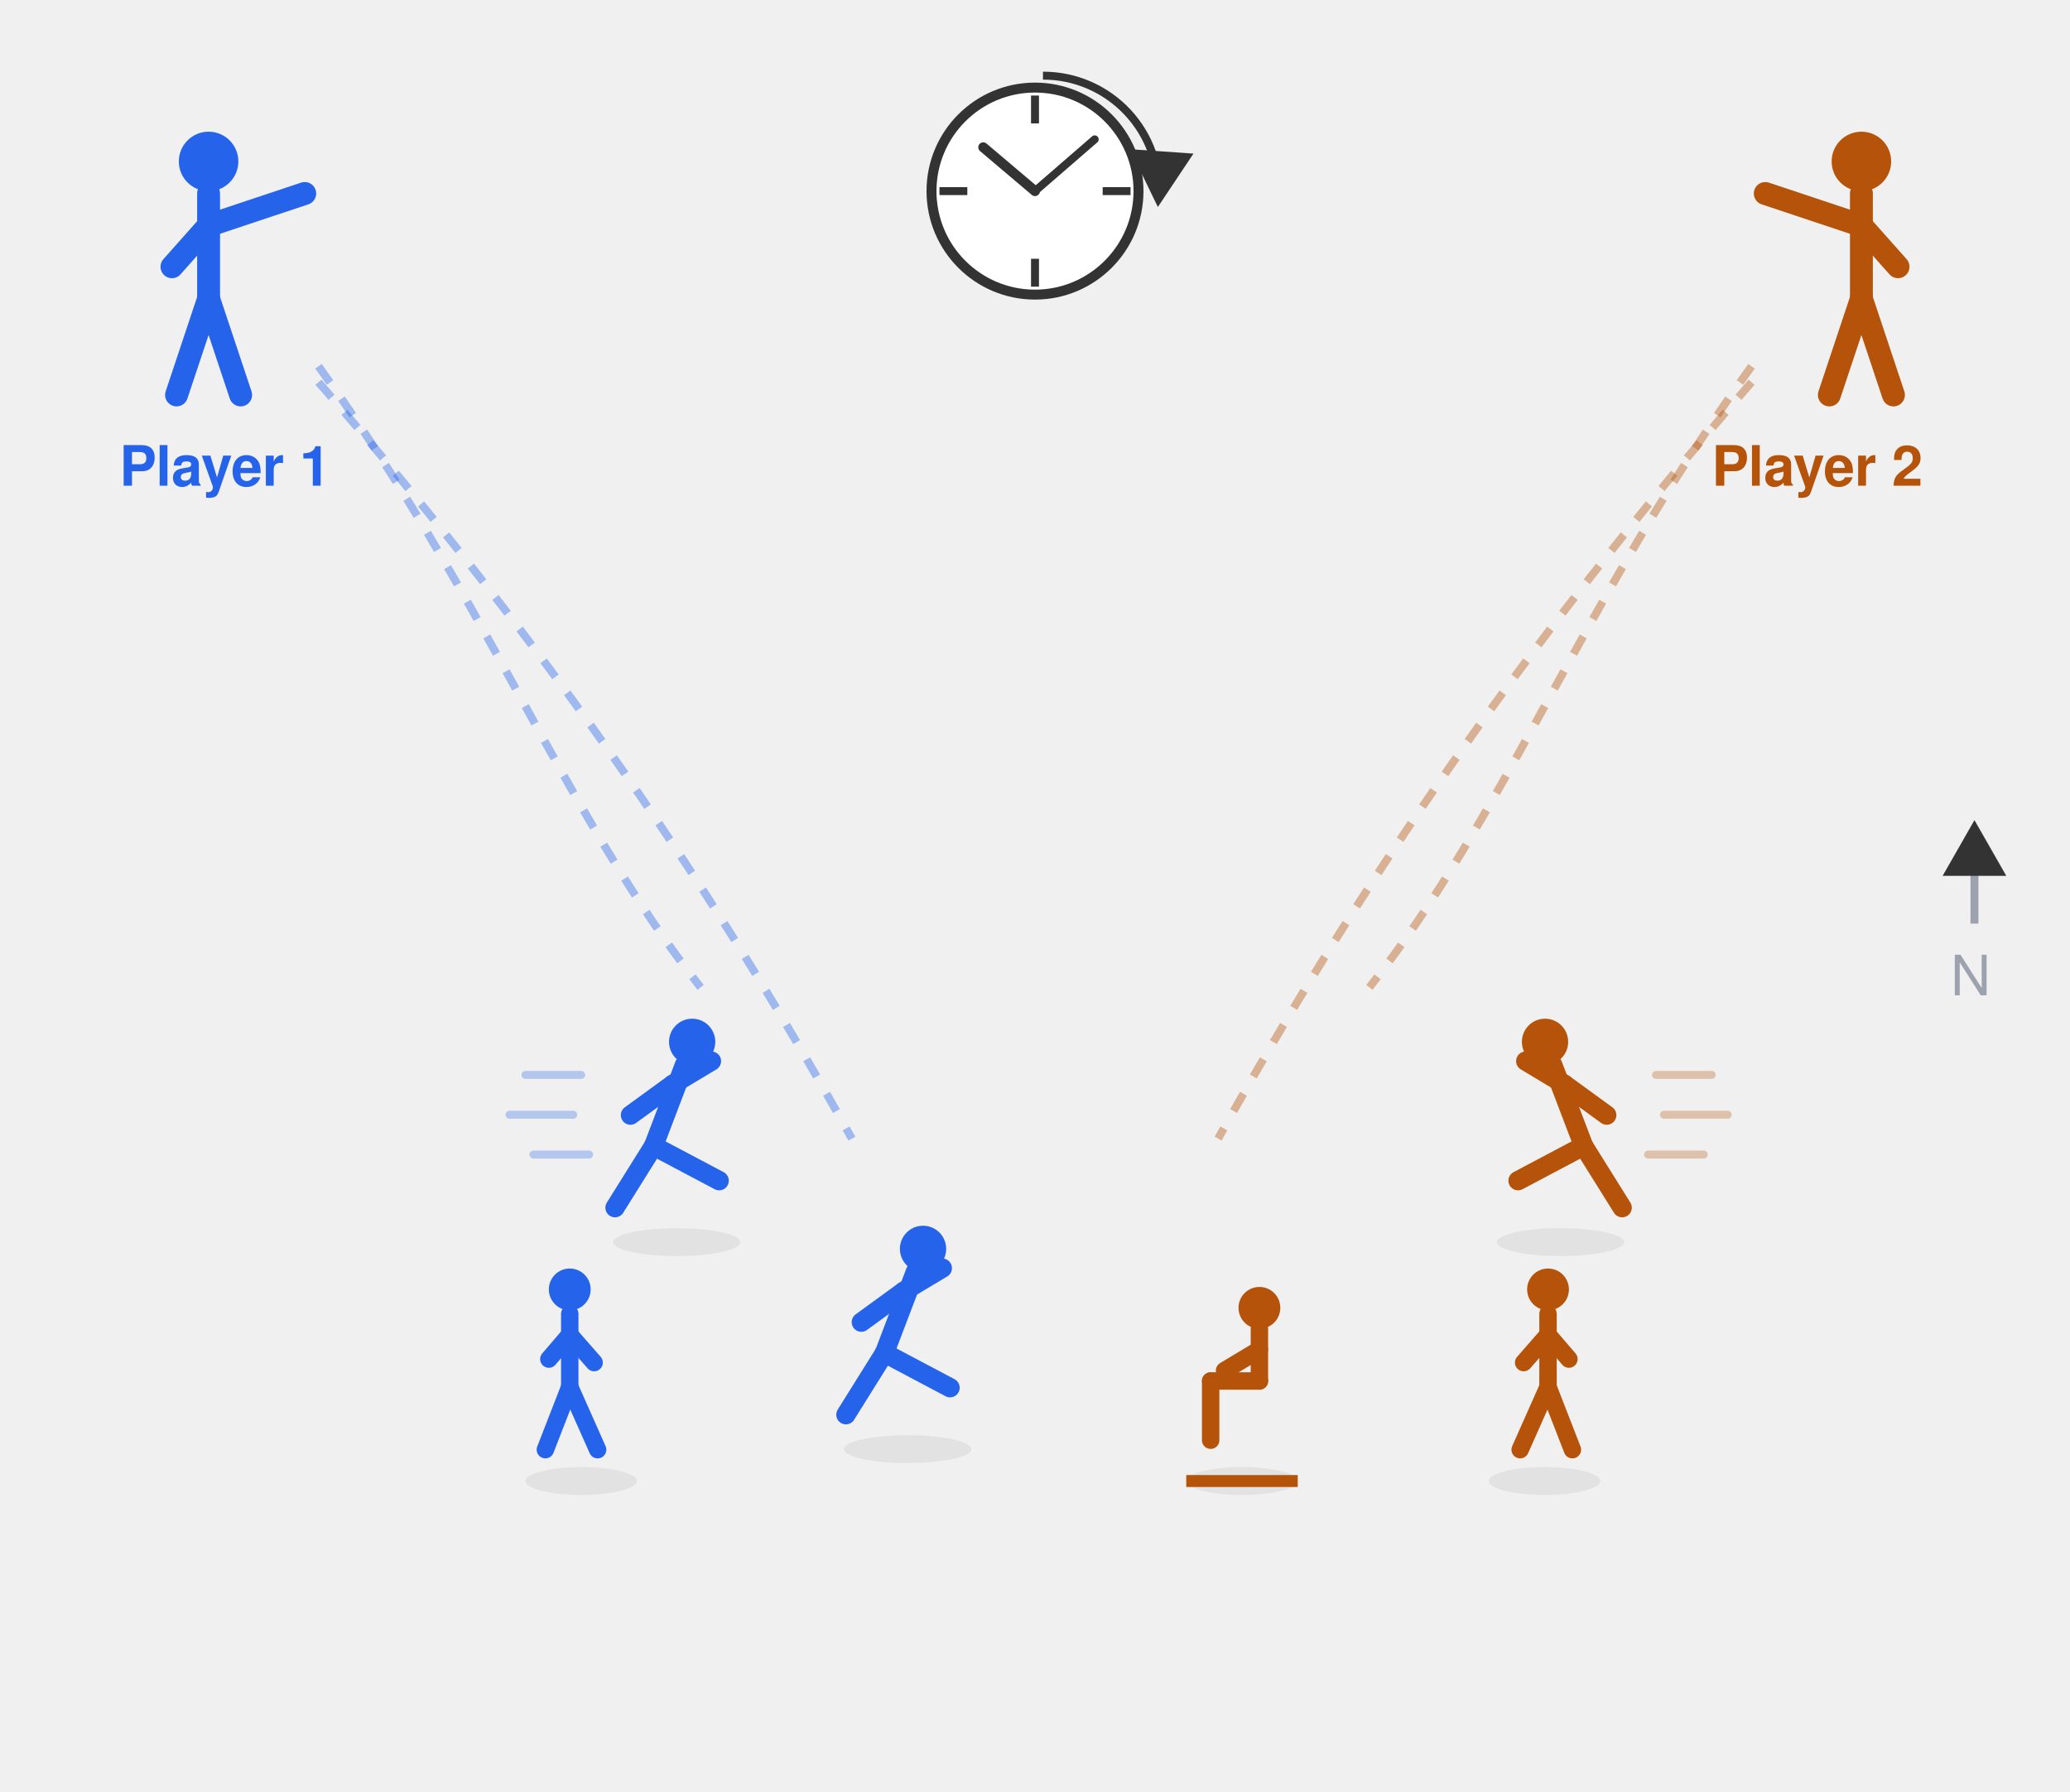
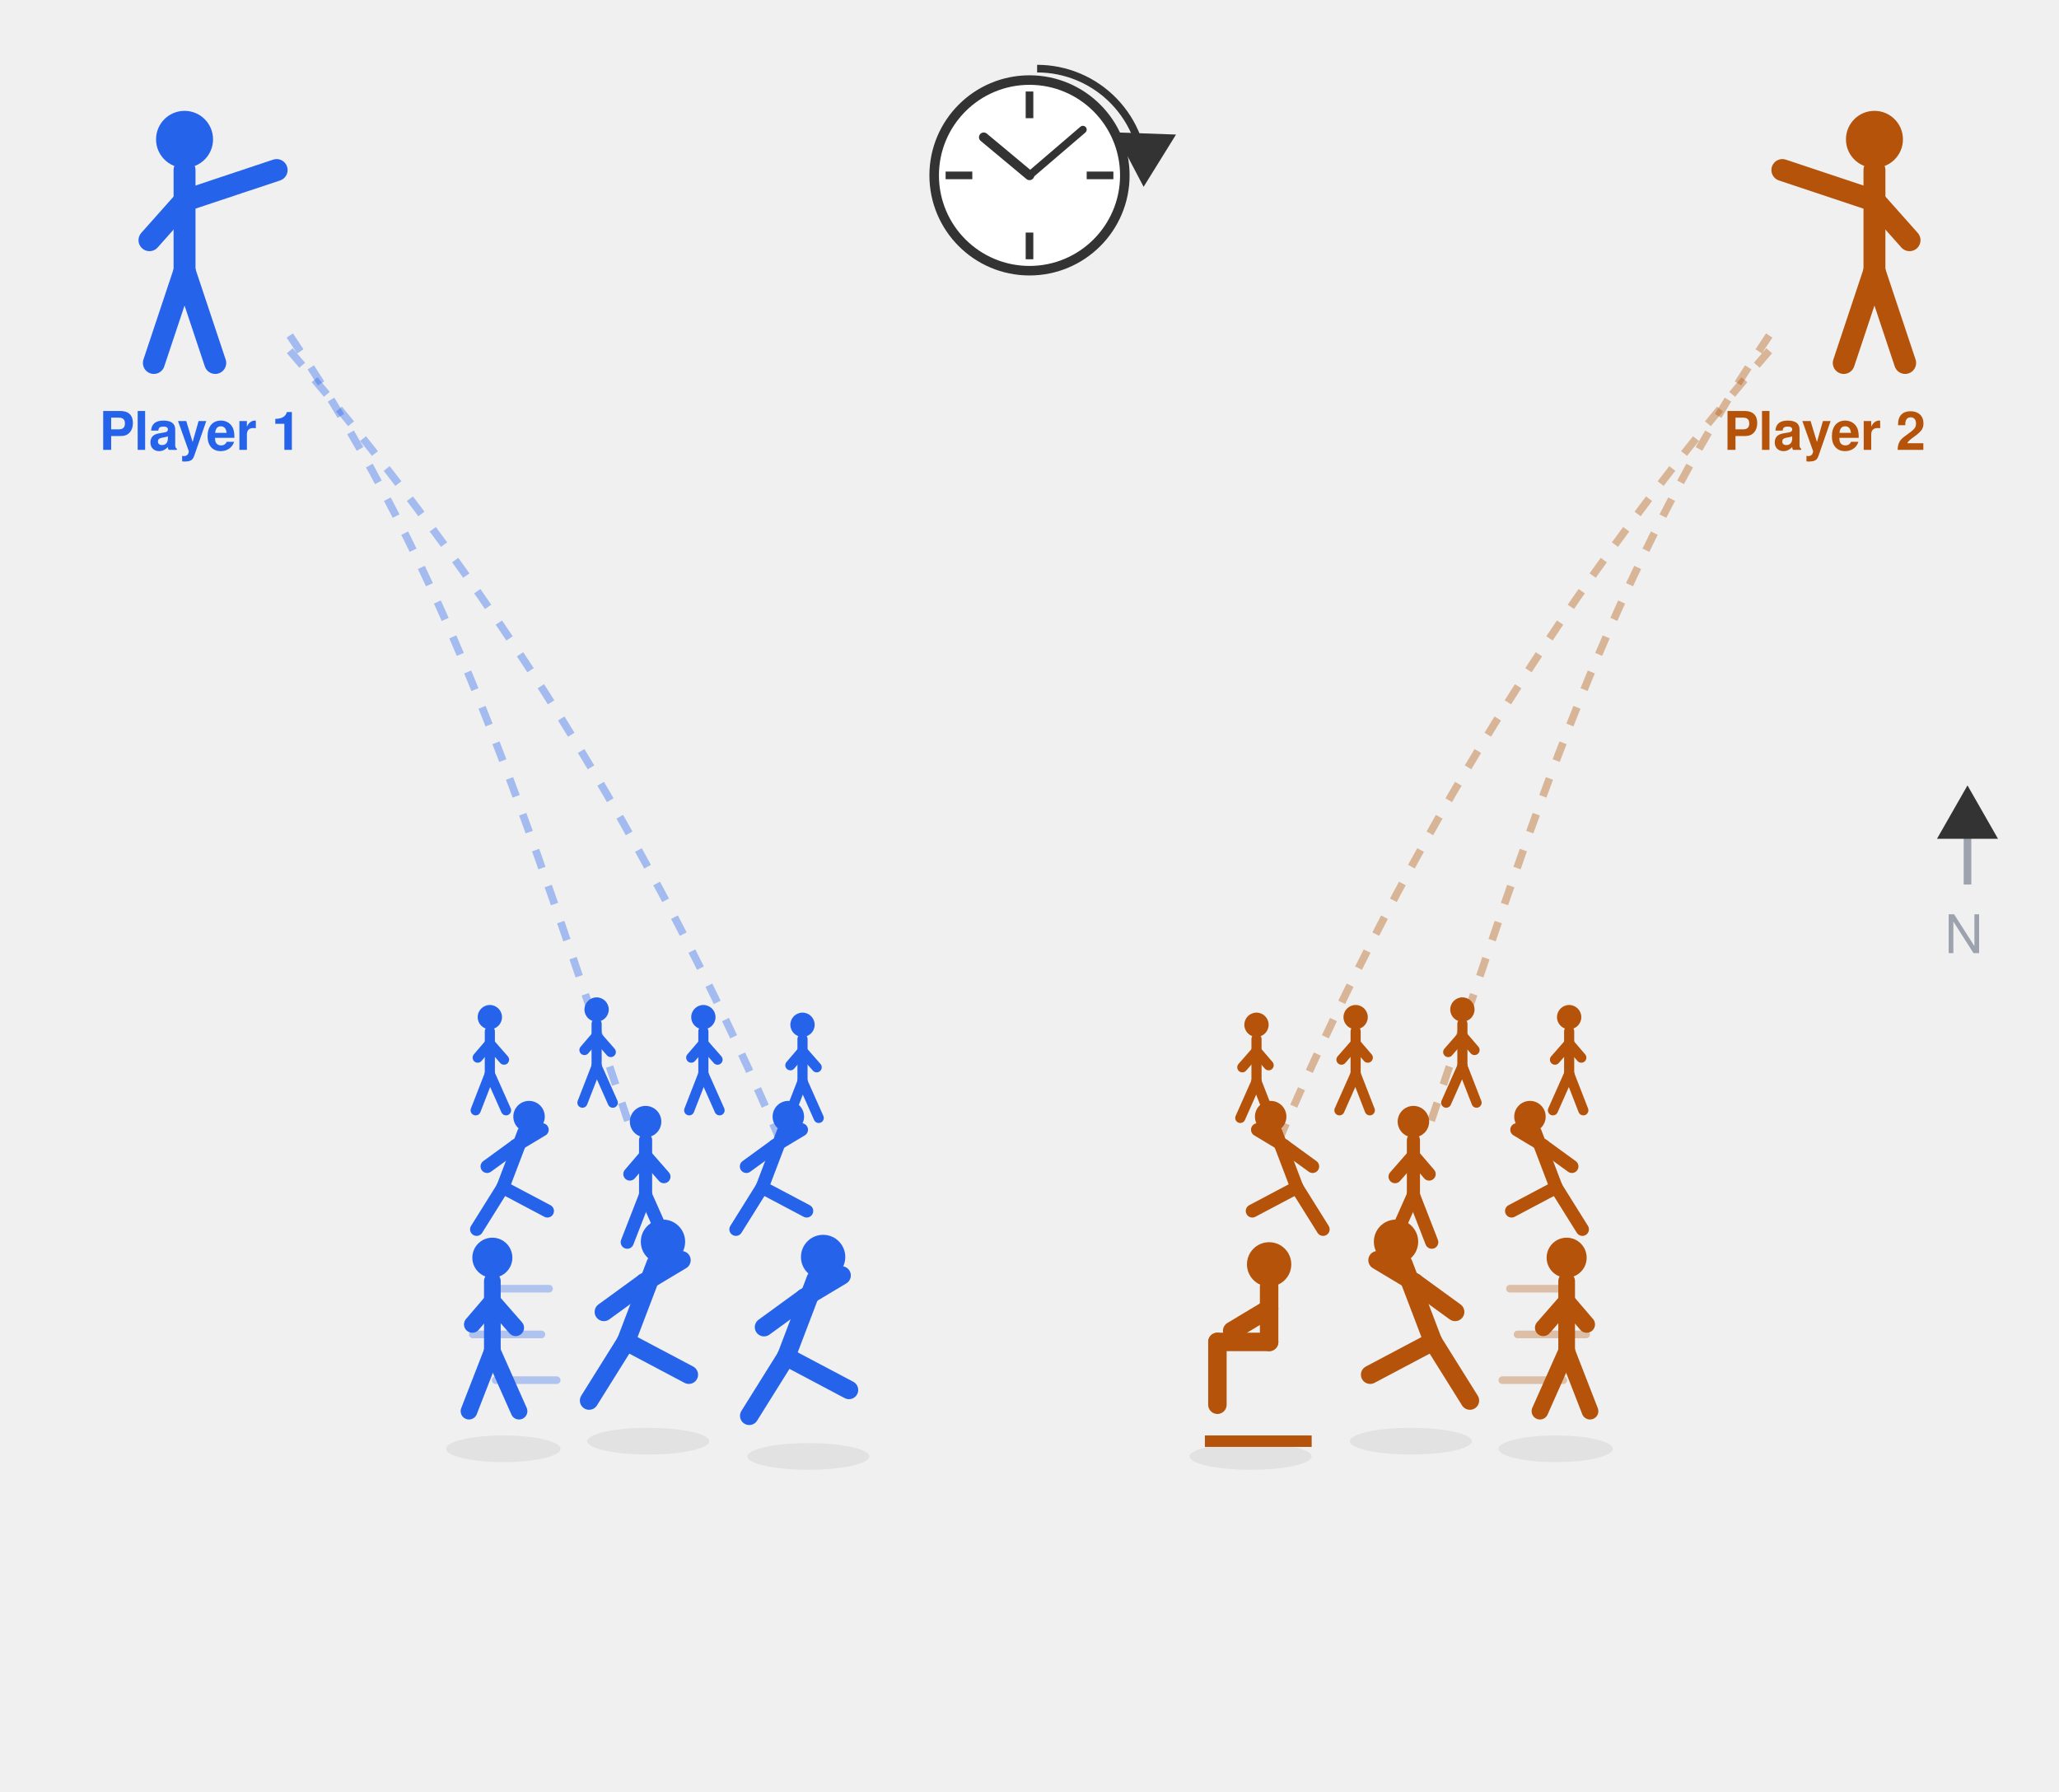
- <svg xmlns="http://www.w3.org/2000/svg" width="520" height="450" viewBox="0 0 520 450" font-family="Helvetica Neue, Helvetica, Arial, sans-serif">
+ <svg xmlns="http://www.w3.org/2000/svg" width="540" height="470" viewBox="0 0 540 470" font-family="Helvetica Neue, Helvetica, Arial, sans-serif">
  <defs>
    <symbol id="cmdr" viewBox="0 0 40 64">
      <circle cx="16" cy="9" r="6.5" fill="currentColor" />
      <g fill="none" stroke="currentColor" stroke-width="5" stroke-linecap="round" stroke-linejoin="round">
        <line x1="16" y1="16" x2="16" y2="39" />
        <line x1="16" y1="39" x2="9" y2="60" />
        <line x1="16" y1="39" x2="23" y2="60" />
        <line x1="16" y1="23" x2="37" y2="16" />
        <line x1="16" y1="23" x2="8" y2="32" />
      </g>
    </symbol>
    <symbol id="run" viewBox="0 0 40 64">
      <circle cx="24" cy="10" r="6" fill="currentColor" />
      <g fill="none" stroke="currentColor" stroke-width="5" stroke-linecap="round" stroke-linejoin="round">
        <line x1="22" y1="16" x2="14" y2="37" />
        <line x1="14" y1="37" x2="31" y2="46" />
        <line x1="14" y1="37" x2="4" y2="53" />
        <line x1="19" y1="21" x2="29" y2="15" />
        <line x1="19" y1="21" x2="8" y2="29" />
      </g>
    </symbol>
    <symbol id="walk" viewBox="0 0 40 64">
      <circle cx="19" cy="9" r="6" fill="currentColor" />
      <g fill="none" stroke="currentColor" stroke-width="5" stroke-linecap="round" stroke-linejoin="round">
        <line x1="19" y1="16" x2="19" y2="37" />
        <line x1="19" y1="37" x2="27" y2="55" />
        <line x1="19" y1="37" x2="12" y2="55" />
        <line x1="19" y1="22" x2="26" y2="30" />
        <line x1="19" y1="22" x2="13" y2="29" />
      </g>
    </symbol>
    <symbol id="sit" viewBox="0 0 40 64">
      <circle cx="15" cy="12" r="6" fill="currentColor" />
      <g fill="none" stroke="currentColor" stroke-width="5" stroke-linecap="round" stroke-linejoin="round">
        <line x1="15" y1="18" x2="15" y2="33" />
        <line x1="15" y1="33" x2="29" y2="33" />
        <line x1="29" y1="33" x2="29" y2="50" />
        <line x1="15" y1="24" x2="25" y2="30" />
      </g>
    </symbol>
-   </defs>
-   <circle cx="260" cy="48" r="26" fill="#ffffff" stroke="#333" stroke-width="2.5" />
-   <line x1="260" y1="24" x2="260" y2="31" stroke="#333" stroke-width="2" />
-   <line x1="260" y1="72" x2="260" y2="65" stroke="#333" stroke-width="2" />
-   <line x1="236" y1="48" x2="243" y2="48" stroke="#333" stroke-width="2" />
-   <line x1="284" y1="48" x2="277" y2="48" stroke="#333" stroke-width="2" />
-   <line x1="260" y1="48" x2="247" y2="37" stroke="#333" stroke-width="2.5" stroke-linecap="round" />
-   <line x1="260" y1="48" x2="275" y2="35" stroke="#333" stroke-width="2" stroke-linecap="round" />
-   <path d="M 262 19 A 29 29 0 0 1 291 50" fill="none" stroke="#333" stroke-width="2" marker-end="url(#tick)" />
-   <defs>
    <marker id="tick" markerWidth="8" markerHeight="8" refX="6" refY="4" orient="auto">
      <path d="M0,0 L7,4 L0,8 Z" fill="#333" />
    </marker>
  </defs>
-   <use href="#cmdr" x="34" y="30" width="46" height="74" style="color:#2563EB" />
-   <text x="30" y="122" font-size="14" font-weight="600" fill="#2563EB">Player 1</text>
-   <path d="M 80 92 C 122 150, 142 205, 176 248" fill="none" stroke="#2563EB" stroke-width="2" stroke-dasharray="5 5" opacity="0.4" />
-   <path d="M 80 96 C 140 165, 180 225, 214 286" fill="none" stroke="#2563EB" stroke-width="2" stroke-dasharray="5 5" opacity="0.4" />
-   <g transform="translate(486,30) scale(-1,1)">
+   <circle cx="270" cy="46" r="25" fill="#ffffff" stroke="#333" stroke-width="2.5" />
+   <line x1="270" y1="24" x2="270" y2="31" stroke="#333" stroke-width="2" />
+   <line x1="270" y1="68" x2="270" y2="61" stroke="#333" stroke-width="2" />
+   <line x1="248" y1="46" x2="255" y2="46" stroke="#333" stroke-width="2" />
+   <line x1="292" y1="46" x2="285" y2="46" stroke="#333" stroke-width="2" />
+   <line x1="270" y1="46" x2="258" y2="36" stroke="#333" stroke-width="2.5" stroke-linecap="round" />
+   <line x1="270" y1="46" x2="284" y2="34" stroke="#333" stroke-width="2" stroke-linecap="round" />
+   <path d="M 272 18 A 28 28 0 0 1 300 47" fill="none" stroke="#333" stroke-width="2" marker-end="url(#tick)" />
+   <use href="#cmdr" x="30" y="26" width="46" height="74" style="color:#2563EB" />
+   <text x="26" y="118" font-size="14" font-weight="600" fill="#2563EB">Player 1</text>
+   <path d="M 76 88 C 118 150, 138 215, 165 295" fill="none" stroke="#2563EB" stroke-width="2" stroke-dasharray="5 5" opacity="0.38" />
+   <path d="M 76 92 C 135 160, 175 230, 205 300" fill="none" stroke="#2563EB" stroke-width="2" stroke-dasharray="5 5" opacity="0.38" />
+   <g transform="translate(510,26) scale(-1,1)">
    <use href="#cmdr" width="46" height="74" style="color:#B45309" />
  </g>
-   <text x="430" y="122" font-size="14" font-weight="600" fill="#B45309">Player 2</text>
-   <path d="M 440 92 C 398 150, 378 205, 344 248" fill="none" stroke="#B45309" stroke-width="2" stroke-dasharray="5 5" opacity="0.4" />
-   <path d="M 440 96 C 380 165, 340 225, 306 286" fill="none" stroke="#B45309" stroke-width="2" stroke-dasharray="5 5" opacity="0.4" />
-   <line x1="496" y1="232" x2="496" y2="208" stroke="#9CA3AF" stroke-width="2" marker-end="url(#tick)" />
-   <text x="490" y="250" font-size="14" fill="#9CA3AF">N</text>
+   <text x="452" y="118" font-size="14" font-weight="600" fill="#B45309">Player 2</text>
+   <path d="M 464 88 C 422 150, 402 215, 375 295" fill="none" stroke="#B45309" stroke-width="2" stroke-dasharray="5 5" opacity="0.38" />
+   <path d="M 464 92 C 405 160, 365 230, 335 300" fill="none" stroke="#B45309" stroke-width="2" stroke-dasharray="5 5" opacity="0.38" />
+   <line x1="516" y1="232" x2="516" y2="208" stroke="#9CA3AF" stroke-width="2" marker-end="url(#tick)" />
+   <text x="510" y="250" font-size="14" fill="#9CA3AF">N</text>
  <g fill="#000" opacity="0.06">
-     <ellipse cx="170" cy="312" rx="16" ry="3.5" />
-     <ellipse cx="146" cy="372" rx="14" ry="3.5" />
-     <ellipse cx="228" cy="364" rx="16" ry="3.5" />
-     <ellipse cx="392" cy="312" rx="16" ry="3.5" />
-     <ellipse cx="388" cy="372" rx="14" ry="3.5" />
-     <ellipse cx="312" cy="372" rx="14" ry="3.5" />
+     <ellipse cx="170" cy="378" rx="16" ry="3.5" />
+     <ellipse cx="132" cy="380" rx="15" ry="3.5" />
+     <ellipse cx="212" cy="382" rx="16" ry="3.5" />
+     <ellipse cx="370" cy="378" rx="16" ry="3.5" />
+     <ellipse cx="408" cy="380" rx="15" ry="3.5" />
+     <ellipse cx="328" cy="382" rx="16" ry="3.5" />
  </g>
-   <g stroke="#2563EB" stroke-width="2" opacity="0.3" stroke-linecap="round">
-     <line x1="132" y1="270" x2="146" y2="270" />
-     <line x1="128" y1="280" x2="144" y2="280" />
-     <line x1="134" y1="290" x2="148" y2="290" />
+   <use href="#walk" x="118" y="262" width="22" height="34" style="color:#2563EB" />
+   <use href="#walk" x="146" y="260" width="22" height="34" style="color:#2563EB" />
+   <use href="#walk" x="174" y="262" width="22" height="34" style="color:#2563EB" />
+   <use href="#walk" x="200" y="264" width="22" height="34" style="color:#2563EB" />
+   <use href="#run" x="122" y="286" width="28" height="44" style="color:#2563EB" />
+   <use href="#walk" x="156" y="288" width="28" height="44" style="color:#2563EB" />
+   <use href="#run" x="190" y="286" width="28" height="44" style="color:#2563EB" />
+   <g stroke="#2563EB" stroke-width="2" opacity="0.32" stroke-linecap="round">
+     <line x1="128" y1="338" x2="144" y2="338" />
+     <line x1="124" y1="350" x2="142" y2="350" />
+     <line x1="130" y1="362" x2="146" y2="362" />
  </g>
-   <use href="#run" x="150" y="252" width="40" height="62" style="color:#2563EB" />
-   <use href="#walk" x="126" y="316" width="36" height="56" style="color:#2563EB" />
-   <use href="#run" x="208" y="304" width="40" height="62" style="color:#2563EB" />
-   <g stroke="#B45309" stroke-width="2" opacity="0.3" stroke-linecap="round">
-     <line x1="416" y1="270" x2="430" y2="270" />
-     <line x1="418" y1="280" x2="434" y2="280" />
-     <line x1="414" y1="290" x2="428" y2="290" />
+   <use href="#run" x="150" y="316" width="40" height="62" style="color:#2563EB" />
+   <use href="#walk" x="112" y="322" width="36" height="56" style="color:#2563EB" />
+   <use href="#run" x="192" y="320" width="40" height="62" style="color:#2563EB" />
+   <g transform="translate(422,262) scale(-1,1)">
+     <use href="#walk" width="22" height="34" style="color:#B45309" />
  </g>
-   <g transform="translate(412,252) scale(-1,1)">
+   <g transform="translate(394,260) scale(-1,1)">
+     <use href="#walk" width="22" height="34" style="color:#B45309" />
+   </g>
+   <g transform="translate(366,262) scale(-1,1)">
+     <use href="#walk" width="22" height="34" style="color:#B45309" />
+   </g>
+   <g transform="translate(340,264) scale(-1,1)">
+     <use href="#walk" width="22" height="34" style="color:#B45309" />
+   </g>
+   <g transform="translate(418,286) scale(-1,1)">
+     <use href="#run" width="28" height="44" style="color:#B45309" />
+   </g>
+   <g transform="translate(384,288) scale(-1,1)">
+     <use href="#walk" width="28" height="44" style="color:#B45309" />
+   </g>
+   <g transform="translate(350,286) scale(-1,1)">
+     <use href="#run" width="28" height="44" style="color:#B45309" />
+   </g>
+   <g stroke="#B45309" stroke-width="2" opacity="0.32" stroke-linecap="round">
+     <line x1="396" y1="338" x2="412" y2="338" />
+     <line x1="398" y1="350" x2="416" y2="350" />
+     <line x1="394" y1="362" x2="410" y2="362" />
+   </g>
+   <g transform="translate(390,316) scale(-1,1)">
    <use href="#run" width="40" height="62" style="color:#B45309" />
  </g>
-   <g transform="translate(406,316) scale(-1,1)">
+   <g transform="translate(428,322) scale(-1,1)">
    <use href="#walk" width="36" height="56" style="color:#B45309" />
  </g>
-   <g transform="translate(330,318) scale(-1,1)">
-     <use href="#sit" width="36" height="56" style="color:#B45309" />
+   <g transform="translate(348,320) scale(-1,1)">
+     <use href="#sit" width="40" height="62" style="color:#B45309" />
  </g>
-   <line x1="298" y1="372" x2="326" y2="372" stroke="#B45309" stroke-width="3" />
+   <line x1="316" y1="378" x2="344" y2="378" stroke="#B45309" stroke-width="3" />
</svg>
